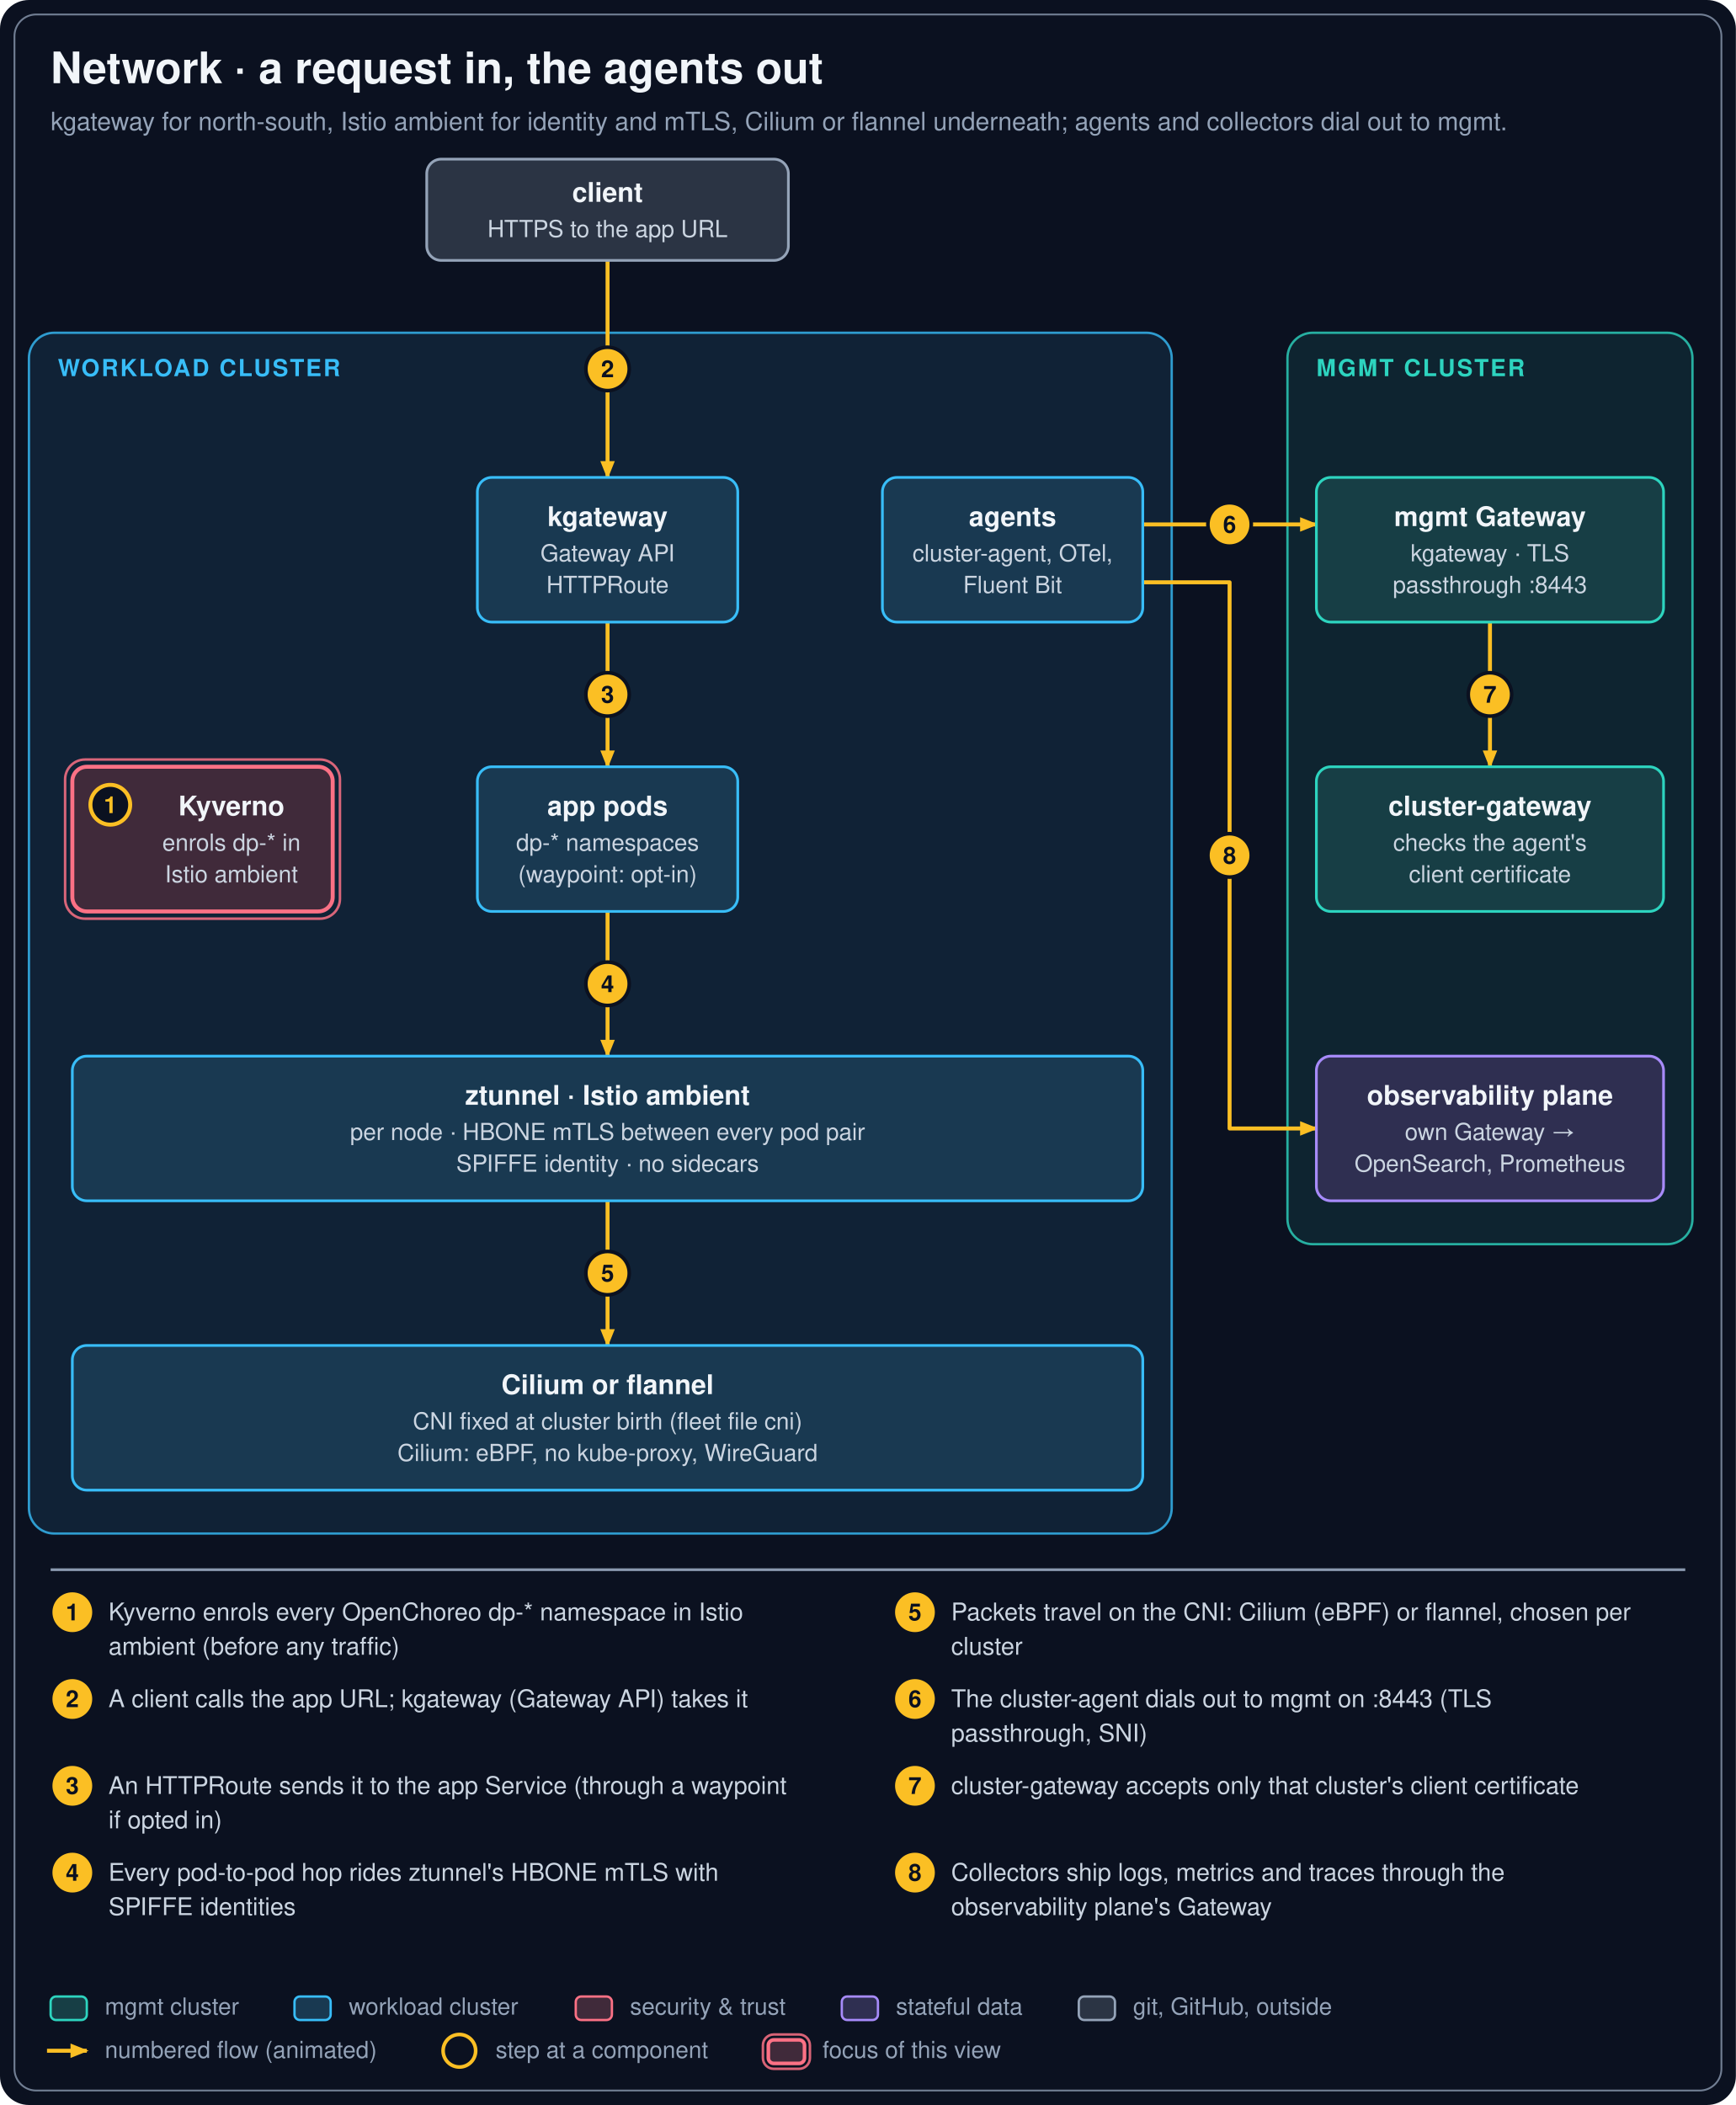
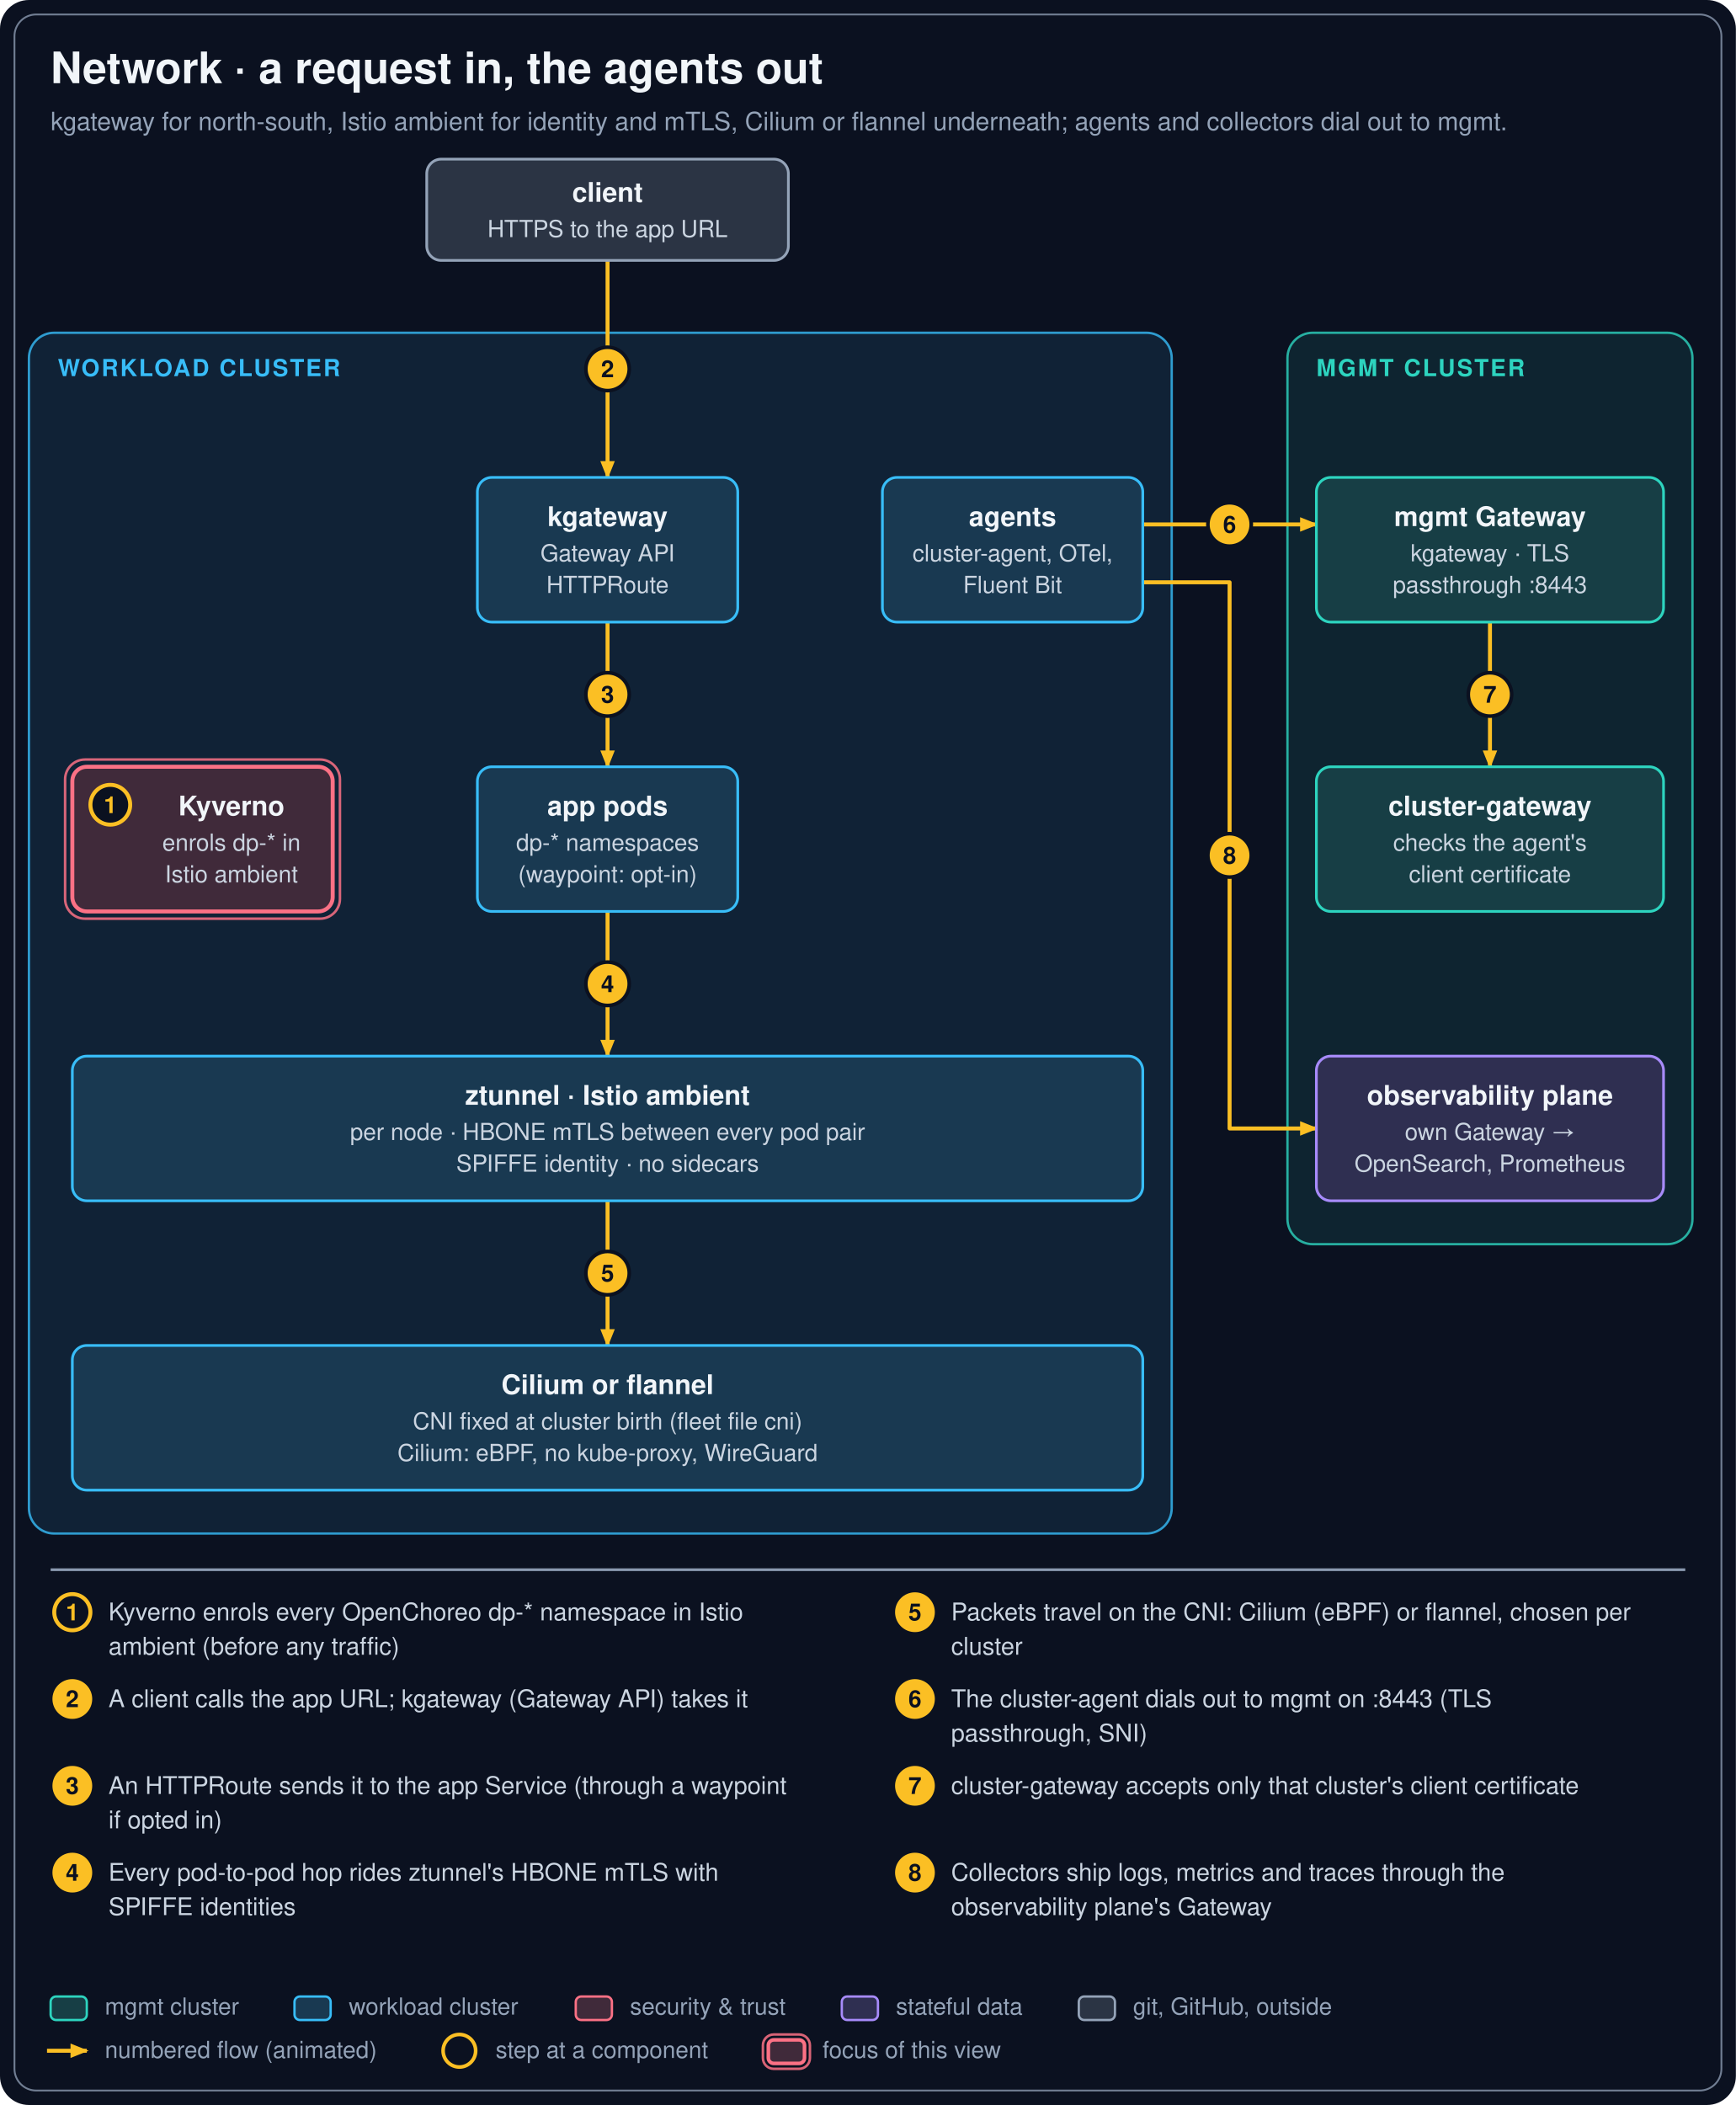
<svg xmlns="http://www.w3.org/2000/svg" width="960" height="1164" viewBox="0 0 960 1164" role="img" aria-label="Network · a request in, the agents out">
  <style>.s{font-family:'Segoe UI','Helvetica Neue',Helvetica,Arial,'Liberation Sans',sans-serif}.m{font-family:'JetBrains Mono',SFMono-Regular,Menlo,Consolas,'Liberation Mono',monospace}.fx{fill:none;stroke-width:3.2;stroke-linecap:round;stroke-dasharray:4 10;opacity:0;animation:fxdash .9s linear infinite,fxseq 11.30s linear infinite both}@keyframes fxdash{to{stroke-dashoffset:-14}}@keyframes fxseq{0%{opacity:0}3%{opacity:1}23.4%{opacity:1}28.4%{opacity:0}100%{opacity:0}}@media (prefers-reduced-motion:reduce){.fx{animation:none;opacity:0}}</style>
  <defs>
    <marker id="ahfbbf24" markerWidth="10" markerHeight="8" refX="9" refY="4" orient="auto" markerUnits="userSpaceOnUse">
      <path d="M0,0 L10,4 L0,8 z" fill="#fbbf24" />
    </marker>
  </defs>
  <rect width="960" height="1164" rx="16" fill="#0b1120" />
  <rect x="8" y="8" width="944" height="1148" rx="12" fill="none" stroke="#8b9ab0" stroke-opacity=".8" />
  <rect x="16" y="184" width="632" height="664" rx="14" fill="#102236" stroke="#38bdf8" stroke-opacity=".8" stroke-width="1.3" />
  <text class="s" x="32.0" y="208.0" font-size="13" fill="#38bdf8" font-weight="700" letter-spacing="1.0">WORKLOAD CLUSTER</text>
  <rect x="712" y="184" width="224" height="504" rx="14" fill="#0e2430" stroke="#2dd4bf" stroke-opacity=".8" stroke-width="1.3" />
  <text class="s" x="728.0" y="208.0" font-size="13" fill="#2dd4bf" font-weight="700" letter-spacing="1.0">MGMT CLUSTER</text>
  <path d="M 336.0 144.0 L 336.0 264.0" fill="none" stroke="#fbbf24" stroke-width="2.2" stroke-linejoin="round" marker-end="url(#ahfbbf24)" />
  <path d="M 336.0 344.0 L 336.0 424.0" fill="none" stroke="#fbbf24" stroke-width="2.2" stroke-linejoin="round" marker-end="url(#ahfbbf24)" />
  <path d="M 336.0 504.0 L 336.0 584.0" fill="none" stroke="#fbbf24" stroke-width="2.2" stroke-linejoin="round" marker-end="url(#ahfbbf24)" />
  <path d="M 336.0 664.0 L 336.0 744.0" fill="none" stroke="#fbbf24" stroke-width="2.2" stroke-linejoin="round" marker-end="url(#ahfbbf24)" />
  <path d="M 632.0 290.0 L 728.0 290.0" fill="none" stroke="#fbbf24" stroke-width="2.2" stroke-linejoin="round" marker-end="url(#ahfbbf24)" />
  <path d="M 824.0 344.0 L 824.0 424.0" fill="none" stroke="#fbbf24" stroke-width="2.2" stroke-linejoin="round" marker-end="url(#ahfbbf24)" />
  <path d="M 632.0 322.0 L 680.0 322.0 L 680.0 624.0 L 728.0 624.0" fill="none" stroke="#fbbf24" stroke-width="2.2" stroke-linejoin="round" marker-end="url(#ahfbbf24)" />
  <path class="fx" d="M 336.0 144.0 L 336.0 264.0" stroke="#fde5a7" style="animation-delay:0s,1.10s" />
  <path class="fx" d="M 336.0 344.0 L 336.0 424.0" stroke="#fde5a7" style="animation-delay:0s,2.20s" />
  <path class="fx" d="M 336.0 504.0 L 336.0 584.0" stroke="#fde5a7" style="animation-delay:0s,3.30s" />
  <path class="fx" d="M 336.0 664.0 L 336.0 744.0" stroke="#fde5a7" style="animation-delay:0s,4.40s" />
  <path class="fx" d="M 632.0 290.0 L 728.0 290.0" stroke="#fde5a7" style="animation-delay:0s,5.50s" />
  <path class="fx" d="M 824.0 344.0 L 824.0 424.0" stroke="#fde5a7" style="animation-delay:0s,6.60s" />
  <path class="fx" d="M 632.0 322.0 L 680.0 322.0 L 680.0 624.0 L 728.0 624.0" stroke="#fde5a7" style="animation-delay:0s,7.70s" />
  <rect x="236.0" y="88" width="200" height="56" rx="8" fill="#2b3444" stroke="#94a3b8" stroke-width="1.5" />
  <text class="s" x="336.0" y="111.6" font-size="15" fill="#f1f5f9" font-weight="600" text-anchor="middle">client</text>
  <text class="s" x="336.0" y="131.1" font-size="13" fill="#cbd5e1" text-anchor="middle">HTTPS to the app URL</text>
  <rect x="264" y="264" width="144" height="80" rx="8" fill="#193951" stroke="#38bdf8" stroke-width="1.5" />
  <text class="s" x="336.0" y="290.9" font-size="15" fill="#f1f5f9" font-weight="600" text-anchor="middle">kgateway</text>
  <text class="s" x="336.0" y="310.4" font-size="13" fill="#cbd5e1" text-anchor="middle">Gateway API</text>
  <text class="s" x="336.0" y="327.9" font-size="13" fill="#cbd5e1" text-anchor="middle">HTTPRoute</text>
  <rect x="488" y="264" width="144" height="80" rx="8" fill="#193951" stroke="#38bdf8" stroke-width="1.5" />
  <text class="s" x="560.0" y="290.9" font-size="15" fill="#f1f5f9" font-weight="600" text-anchor="middle">agents</text>
  <text class="s" x="560.0" y="310.4" font-size="13" fill="#cbd5e1" text-anchor="middle">cluster-agent, OTel,</text>
  <text class="s" x="560.0" y="327.9" font-size="13" fill="#cbd5e1" text-anchor="middle">Fluent Bit</text>
  <rect x="36" y="420" width="152" height="88" rx="11" fill="none" stroke="#fb7185" stroke-opacity=".85" stroke-width="1.4" />
  <rect x="40" y="424" width="144" height="80" rx="8" fill="#402a3a" stroke="#fb7185" stroke-width="2.2" />
  <text class="s" x="128.0" y="450.9" font-size="15" fill="#f1f5f9" font-weight="600" text-anchor="middle">Kyverno</text>
  <text class="s" x="128.0" y="470.4" font-size="13" fill="#cbd5e1" text-anchor="middle">enrols dp-* in</text>
  <text class="s" x="128.0" y="487.9" font-size="13" fill="#cbd5e1" text-anchor="middle">Istio ambient</text>
  <rect x="264" y="424" width="144" height="80" rx="8" fill="#193951" stroke="#38bdf8" stroke-width="1.5" />
  <text class="s" x="336.0" y="450.9" font-size="15" fill="#f1f5f9" font-weight="600" text-anchor="middle">app pods</text>
  <text class="s" x="336.0" y="470.4" font-size="13" fill="#cbd5e1" text-anchor="middle">dp-* namespaces</text>
  <text class="s" x="336.0" y="487.9" font-size="13" fill="#cbd5e1" text-anchor="middle">(waypoint: opt-in)</text>
  <rect x="40" y="584" width="592" height="80" rx="8" fill="#193951" stroke="#38bdf8" stroke-width="1.5" />
  <text class="s" x="336.0" y="610.9" font-size="15" fill="#f1f5f9" font-weight="600" text-anchor="middle">ztunnel · Istio ambient</text>
  <text class="s" x="336.0" y="630.4" font-size="13" fill="#cbd5e1" text-anchor="middle">per node · HBONE mTLS between every pod pair</text>
  <text class="s" x="336.0" y="647.9" font-size="13" fill="#cbd5e1" text-anchor="middle">SPIFFE identity · no sidecars</text>
  <rect x="40" y="744" width="592" height="80" rx="8" fill="#193951" stroke="#38bdf8" stroke-width="1.5" />
  <text class="s" x="336.0" y="770.9" font-size="15" fill="#f1f5f9" font-weight="600" text-anchor="middle">Cilium or flannel</text>
  <text class="s" x="336.0" y="790.4" font-size="13" fill="#cbd5e1" text-anchor="middle">CNI fixed at cluster birth (fleet file cni)</text>
  <text class="s" x="336.0" y="807.9" font-size="13" fill="#cbd5e1" text-anchor="middle">Cilium: eBPF, no kube-proxy, WireGuard</text>
  <rect x="728" y="264" width="192" height="80" rx="8" fill="#173e45" stroke="#2dd4bf" stroke-width="1.5" />
  <text class="s" x="824.0" y="290.9" font-size="15" fill="#f1f5f9" font-weight="600" text-anchor="middle">mgmt Gateway</text>
  <text class="s" x="824.0" y="310.4" font-size="13" fill="#cbd5e1" text-anchor="middle">kgateway · TLS</text>
  <text class="s" x="824.0" y="327.9" font-size="13" fill="#cbd5e1" text-anchor="middle">passthrough :8443</text>
  <rect x="728" y="424" width="192" height="80" rx="8" fill="#173e45" stroke="#2dd4bf" stroke-width="1.5" />
  <text class="s" x="824.0" y="450.9" font-size="15" fill="#f1f5f9" font-weight="600" text-anchor="middle">cluster-gateway</text>
  <text class="s" x="824.0" y="470.4" font-size="13" fill="#cbd5e1" text-anchor="middle">checks the agent's</text>
  <text class="s" x="824.0" y="487.9" font-size="13" fill="#cbd5e1" text-anchor="middle">client certificate</text>
  <rect x="728" y="584" width="192" height="80" rx="8" fill="#2f2f51" stroke="#a78bfa" stroke-width="1.5" />
  <text class="s" x="824.0" y="610.9" font-size="15" fill="#f1f5f9" font-weight="600" text-anchor="middle">observability plane</text>
  <text class="s" x="824.0" y="630.4" font-size="13" fill="#cbd5e1" text-anchor="middle">own Gateway →</text>
  <text class="s" x="824.0" y="647.9" font-size="13" fill="#cbd5e1" text-anchor="middle">OpenSearch, Prometheus</text>
  <text class="s" x="28.0" y="46.0" font-size="24" fill="#f1f5f9" font-weight="700">Network · a request in, the agents out</text>
  <text class="s" x="28.0" y="72.0" font-size="14" fill="#94a3b8">kgateway for north-south, Istio ambient for identity and mTLS, Cilium or flannel underneath; agents and collectors dial out to mgmt.</text>
  <circle cx="61.0" cy="445.0" r="11" fill="#0b1120" stroke="#fbbf24" stroke-width="2.2" />
  <text class="s" x="61.0" y="449.6" font-size="13" font-weight="700" fill="#fbbf24" text-anchor="middle">1</text>
  <circle cx="336.0" cy="204.0" r="12" fill="#fbbf24" stroke="#0b1120" stroke-width="2" />
  <text class="s" x="336.0" y="208.6" font-size="13" font-weight="700" fill="#0b1120" text-anchor="middle">2</text>
  <circle cx="336.0" cy="384.0" r="12" fill="#fbbf24" stroke="#0b1120" stroke-width="2" />
  <text class="s" x="336.0" y="388.6" font-size="13" font-weight="700" fill="#0b1120" text-anchor="middle">3</text>
  <circle cx="336.0" cy="544.0" r="12" fill="#fbbf24" stroke="#0b1120" stroke-width="2" />
  <text class="s" x="336.0" y="548.6" font-size="13" font-weight="700" fill="#0b1120" text-anchor="middle">4</text>
  <circle cx="336.0" cy="704.0" r="12" fill="#fbbf24" stroke="#0b1120" stroke-width="2" />
  <text class="s" x="336.0" y="708.6" font-size="13" font-weight="700" fill="#0b1120" text-anchor="middle">5</text>
  <circle cx="680.0" cy="290.0" r="12" fill="#fbbf24" stroke="#0b1120" stroke-width="2" />
  <text class="s" x="680.0" y="294.6" font-size="13" font-weight="700" fill="#0b1120" text-anchor="middle">6</text>
  <circle cx="824.0" cy="384.0" r="12" fill="#fbbf24" stroke="#0b1120" stroke-width="2" />
  <text class="s" x="824.0" y="388.6" font-size="13" font-weight="700" fill="#0b1120" text-anchor="middle">7</text>
  <circle cx="680.0" cy="473.0" r="12" fill="#fbbf24" stroke="#0b1120" stroke-width="2" />
  <text class="s" x="680.0" y="477.6" font-size="13" font-weight="700" fill="#0b1120" text-anchor="middle">8</text>
  <line x1="28" y1="868" x2="932" y2="868" stroke="#8b9ab0" stroke-width="1.5" />
-   <circle cx="40.0" cy="891.5" r="11" fill="#fbbf24" />
-   <text class="s" x="40.0" y="896" font-size="13" font-weight="700" fill="#0b1120" text-anchor="middle">1</text>
+   <circle cx="40.0" cy="891.5" r="10" fill="#0b1120" stroke="#fbbf24" stroke-width="2.2" />
+   <text class="s" x="40.0" y="896" font-size="13" font-weight="700" fill="#fbbf24" text-anchor="middle">1</text>
  <text class="s" x="60.0" y="896.0" font-size="13.5" fill="#cbd5e1">Kyverno enrols every OpenChoreo dp-* namespace in Istio</text>
  <text class="s" x="60.0" y="915.0" font-size="13.5" fill="#cbd5e1">ambient (before any traffic)</text>
  <circle cx="506.0" cy="891.5" r="11" fill="#fbbf24" />
  <text class="s" x="506.0" y="896" font-size="13" font-weight="700" fill="#0b1120" text-anchor="middle">5</text>
  <text class="s" x="526.0" y="896.0" font-size="13.5" fill="#cbd5e1">Packets travel on the CNI: Cilium (eBPF) or flannel, chosen per</text>
  <text class="s" x="526.0" y="915.0" font-size="13.5" fill="#cbd5e1">cluster</text>
  <circle cx="40.0" cy="939.5" r="11" fill="#fbbf24" />
  <text class="s" x="40.0" y="944" font-size="13" font-weight="700" fill="#0b1120" text-anchor="middle">2</text>
  <text class="s" x="60.0" y="944.0" font-size="13.5" fill="#cbd5e1">A client calls the app URL; kgateway (Gateway API) takes it</text>
  <circle cx="506.0" cy="939.5" r="11" fill="#fbbf24" />
  <text class="s" x="506.0" y="944" font-size="13" font-weight="700" fill="#0b1120" text-anchor="middle">6</text>
  <text class="s" x="526.0" y="944.0" font-size="13.5" fill="#cbd5e1">The cluster-agent dials out to mgmt on :8443 (TLS</text>
  <text class="s" x="526.0" y="963.0" font-size="13.5" fill="#cbd5e1">passthrough, SNI)</text>
  <circle cx="40.0" cy="987.5" r="11" fill="#fbbf24" />
  <text class="s" x="40.0" y="992" font-size="13" font-weight="700" fill="#0b1120" text-anchor="middle">3</text>
  <text class="s" x="60.0" y="992.0" font-size="13.5" fill="#cbd5e1">An HTTPRoute sends it to the app Service (through a waypoint</text>
  <text class="s" x="60.0" y="1011.0" font-size="13.5" fill="#cbd5e1">if opted in)</text>
  <circle cx="506.0" cy="987.5" r="11" fill="#fbbf24" />
  <text class="s" x="506.0" y="992" font-size="13" font-weight="700" fill="#0b1120" text-anchor="middle">7</text>
  <text class="s" x="526.0" y="992.0" font-size="13.5" fill="#cbd5e1">cluster-gateway accepts only that cluster's client certificate</text>
  <circle cx="40.0" cy="1035.5" r="11" fill="#fbbf24" />
  <text class="s" x="40.0" y="1040" font-size="13" font-weight="700" fill="#0b1120" text-anchor="middle">4</text>
  <text class="s" x="60.0" y="1040.0" font-size="13.5" fill="#cbd5e1">Every pod-to-pod hop rides ztunnel's HBONE mTLS with</text>
  <text class="s" x="60.0" y="1059.0" font-size="13.5" fill="#cbd5e1">SPIFFE identities</text>
  <circle cx="506.0" cy="1035.5" r="11" fill="#fbbf24" />
  <text class="s" x="506.0" y="1040" font-size="13" font-weight="700" fill="#0b1120" text-anchor="middle">8</text>
  <text class="s" x="526.0" y="1040.0" font-size="13.5" fill="#cbd5e1">Collectors ship logs, metrics and traces through the</text>
  <text class="s" x="526.0" y="1059.0" font-size="13.5" fill="#cbd5e1">observability plane's Gateway</text>
  <rect x="28" y="1104" width="20" height="13" rx="3" fill="#173e45" stroke="#2dd4bf" stroke-width="1.3" />
  <text class="s" x="58.0" y="1114.0" font-size="13" fill="#94a3b8">mgmt cluster</text>
  <rect x="162.863" y="1104" width="20" height="13" rx="3" fill="#193951" stroke="#38bdf8" stroke-width="1.3" />
  <text class="s" x="192.9" y="1114.0" font-size="13" fill="#94a3b8">workload cluster</text>
  <rect x="318.41" y="1104" width="20" height="13" rx="3" fill="#402a3a" stroke="#fb7185" stroke-width="1.3" />
  <text class="s" x="348.4" y="1114.0" font-size="13" fill="#94a3b8">security &amp; trust</text>
  <rect x="465.537" y="1104" width="20" height="13" rx="3" fill="#2f2f51" stroke="#a78bfa" stroke-width="1.3" />
  <text class="s" x="495.5" y="1114.0" font-size="13" fill="#94a3b8">stateful data</text>
  <rect x="596.61" y="1104" width="20" height="13" rx="3" fill="#2b3444" stroke="#94a3b8" stroke-width="1.3" />
  <text class="s" x="626.6" y="1114.0" font-size="13" fill="#94a3b8">git, GitHub, outside</text>
  <path d="M 26 1134 L 48 1134" stroke="#fbbf24" stroke-width="2.2" marker-end="url(#ahfbbf24)" />
  <path class="fx" d="M 26 1134 L 48 1134" stroke="#fde5a7" style="animation-delay:0s,0.00s" />
  <text class="s" x="58.0" y="1138.0" font-size="13" fill="#94a3b8">numbered flow (animated)</text>
  <circle cx="254.055" cy="1134" r="9" fill="#0b1120" stroke="#fbbf24" stroke-width="2" />
  <text class="s" x="274.1" y="1138.0" font-size="13" fill="#94a3b8">step at a component</text>
  <rect x="421.915" y="1125" width="26" height="19" rx="6" fill="none" stroke="#fb7185" stroke-opacity=".85" stroke-width="1.4" />
  <rect x="424.915" y="1128" width="20" height="13" rx="3" fill="#402a3a" stroke="#fb7185" stroke-width="2" />
  <text class="s" x="454.9" y="1138.0" font-size="13" fill="#94a3b8">focus of this view</text>
</svg>
